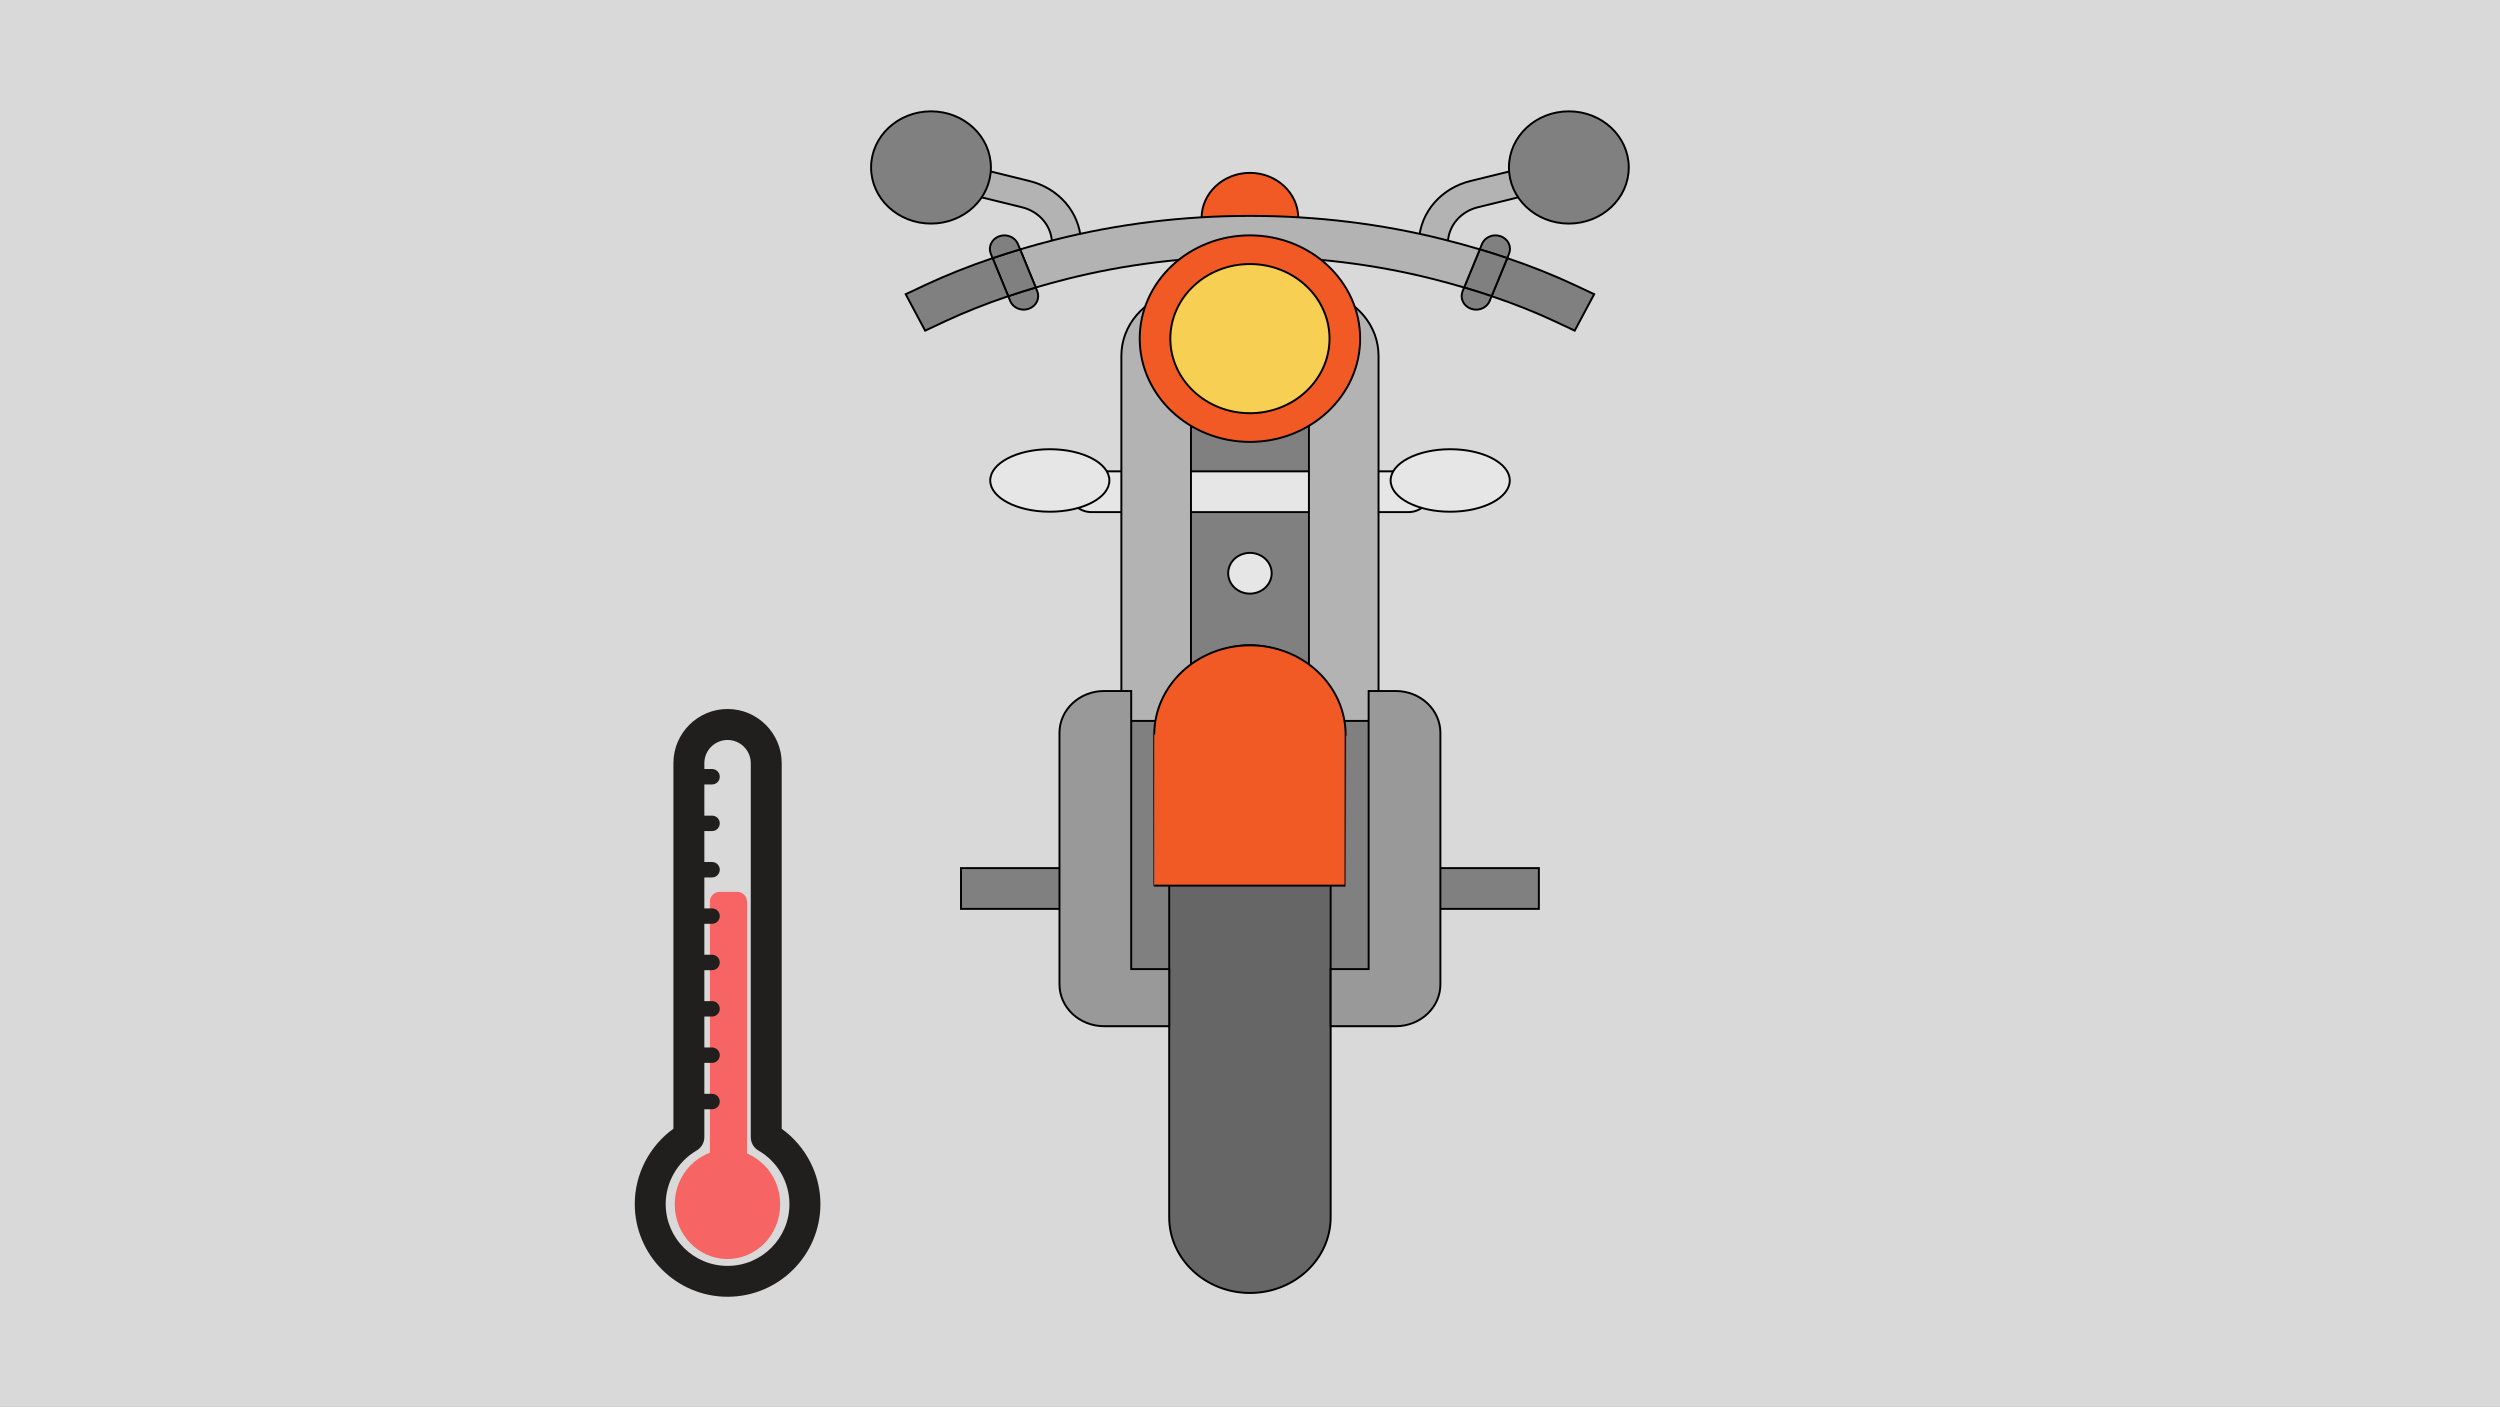
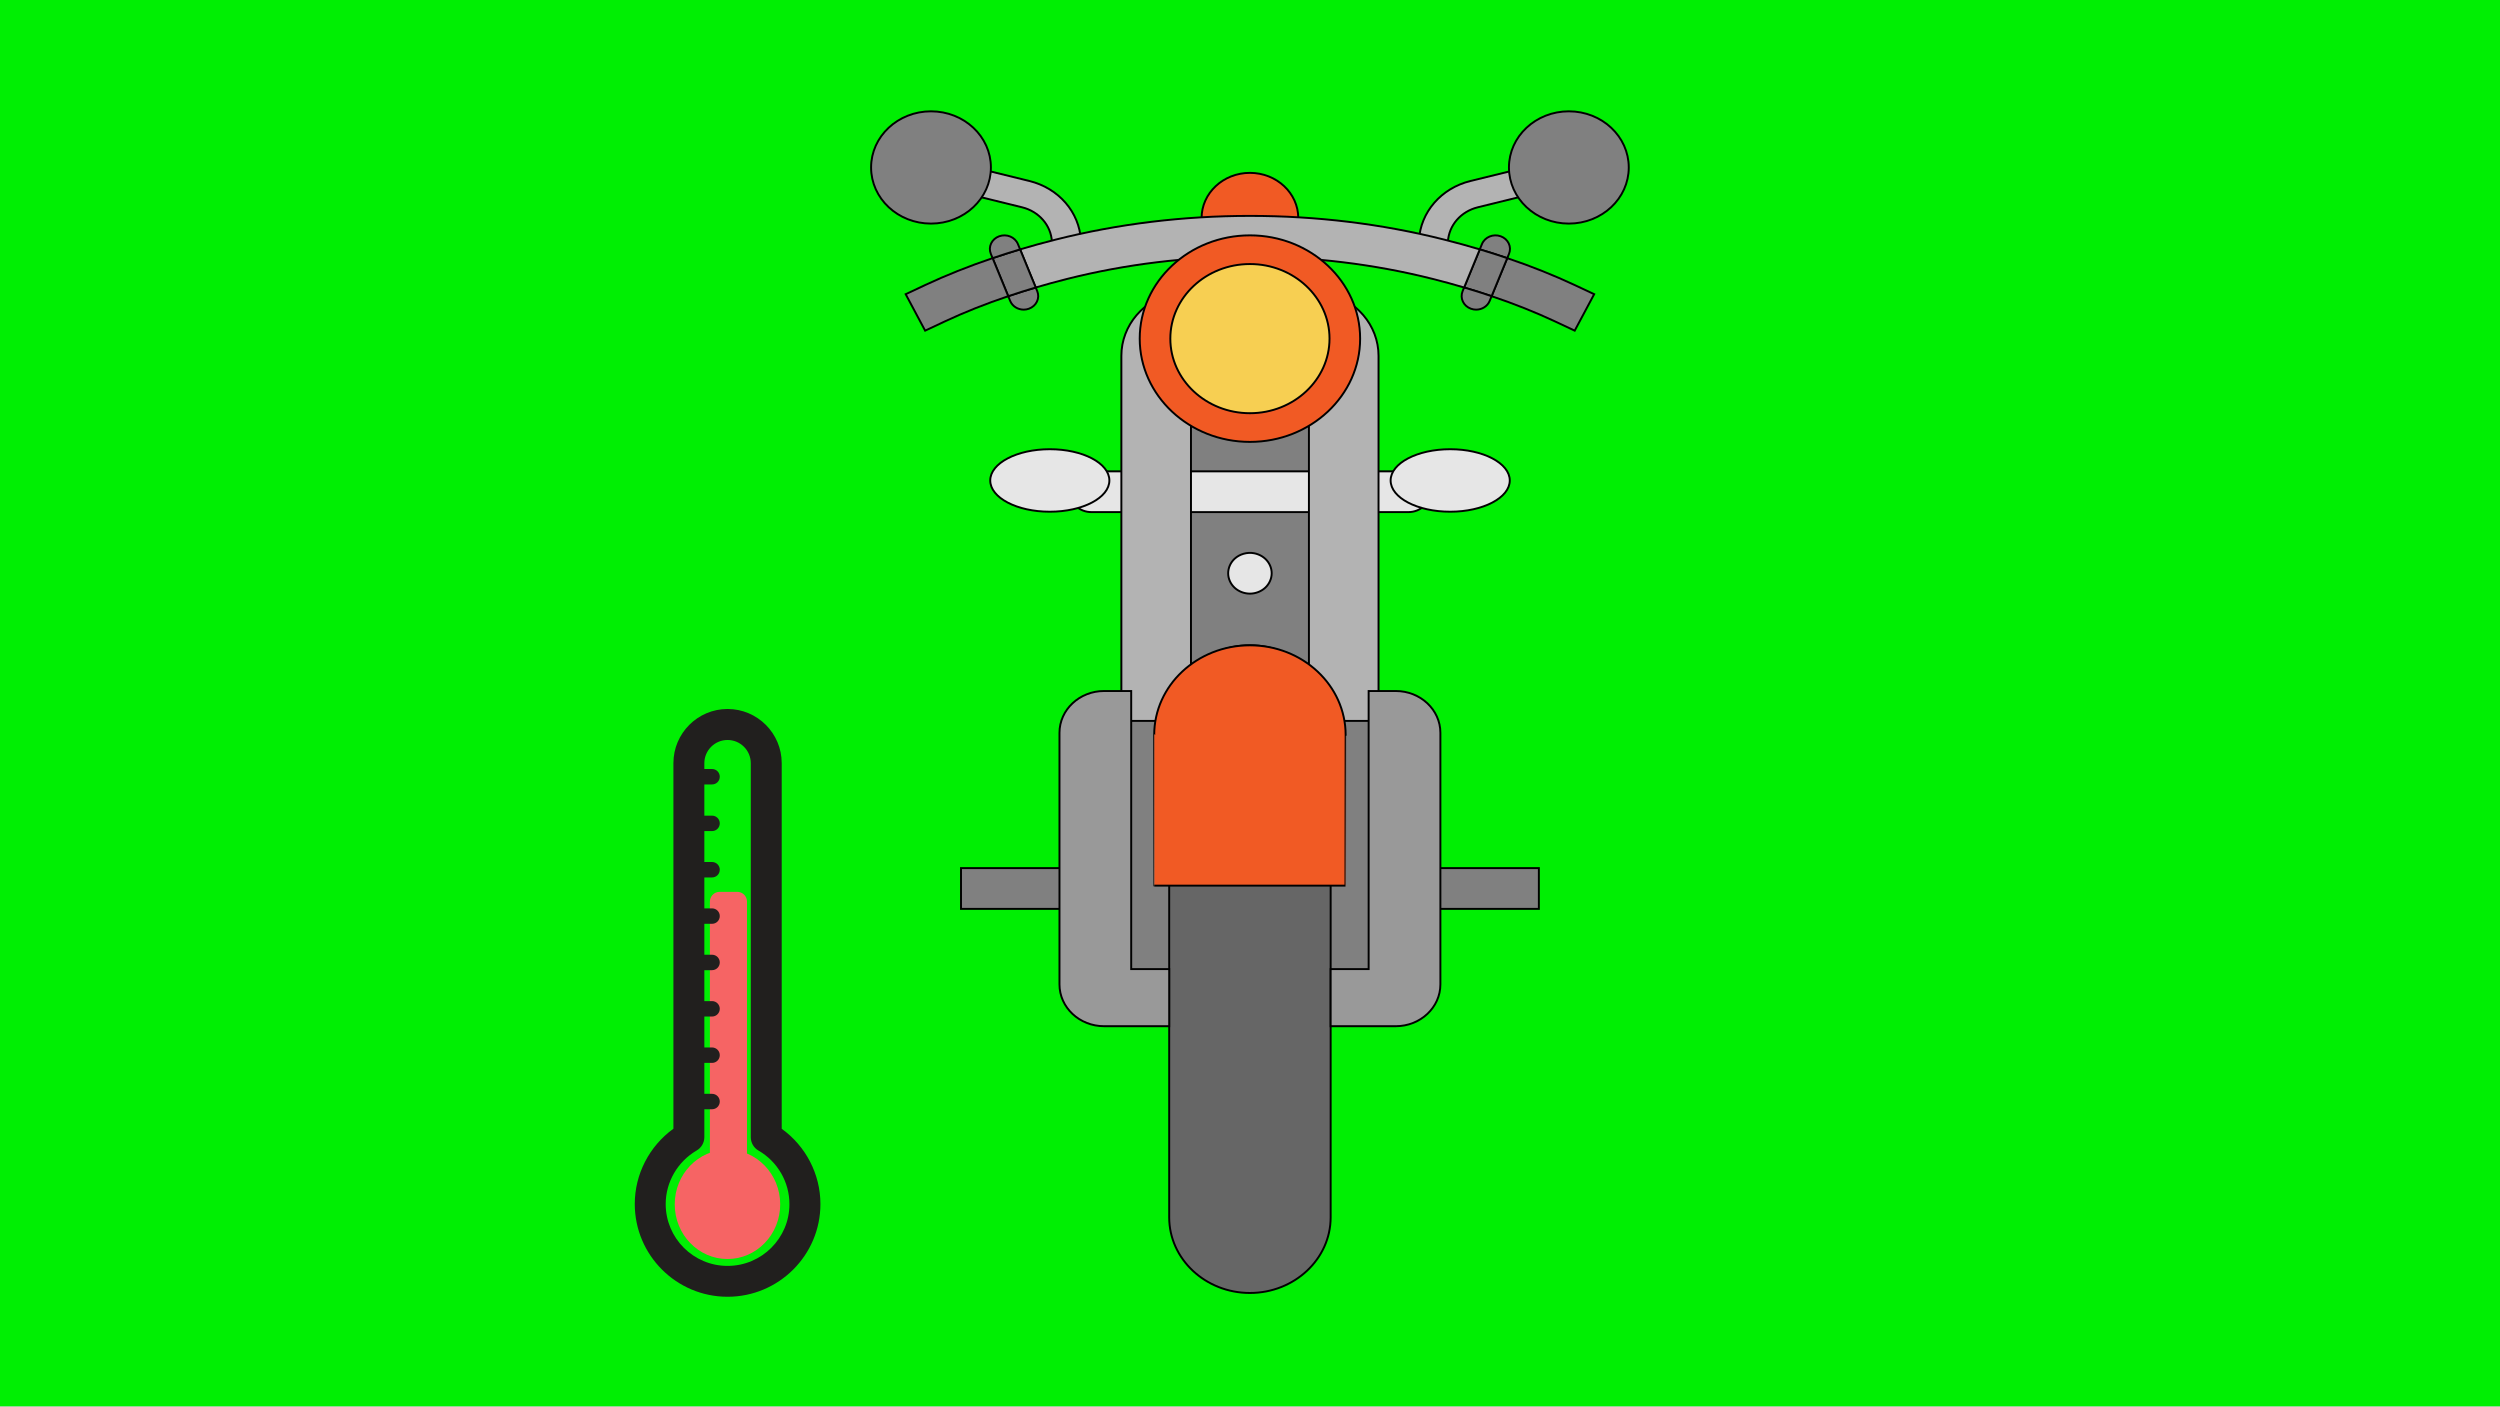
<svg xmlns="http://www.w3.org/2000/svg" width="1280" height="720" viewBox="0 0 1280 720" fill="none">
  <rect width="1280" height="720" fill="#1E1E1E" />
  <g id="hud" clip-path="url(#clip0_0_1)">
    <rect width="1280" height="720" fill="white" />
    <g id="background">
-       <rect id="fframe" width="1280" height="720" fill="#D9D9D9" />
+       <rect id="fframe" width="1280" height="720" fill="#00EF03" />
    </g>
    <g id="moto">
      <path id="Vector" d="M715.203 363.461H566.711V508.17H715.203V363.461Z" fill="#808080" stroke="black" />
      <path id="Vector_2" d="M685.994 173.377H595.419V361.605H685.994V173.377Z" fill="#808080" stroke="black" />
      <path id="Vector_3" d="M539.049 132.347L538.589 123.79C538.137 115.368 531.985 108.271 523.279 106.131L496.126 99.458L499.893 85.999L527.046 92.672C542.043 96.358 552.64 108.582 553.42 123.09L553.88 131.647L539.049 132.347Z" fill="#B3B3B3" stroke="black" />
      <path id="Vector_4" d="M740.874 132.347L726.042 131.647L726.503 123.09C727.282 108.582 737.882 96.358 752.876 92.672L780.031 85.999L783.798 99.458L756.643 106.131C747.939 108.271 741.787 115.368 741.334 123.79L740.874 132.347Z" fill="#B3B3B3" stroke="black" />
      <g id="mirror">
        <path id="right_mirror" d="M476.671 114.48C493.61 114.48 507.342 101.612 507.342 85.74C507.342 69.867 493.61 57 476.671 57C459.732 57 446 69.867 446 85.74C446 101.612 459.732 114.48 476.671 114.48Z" fill="#808080" stroke="black" />
        <path id="left_mirror" d="M803.253 114.48C820.192 114.48 833.924 101.612 833.924 85.74C833.924 69.867 820.192 57 803.253 57C786.314 57 772.582 69.867 772.582 85.74C772.582 101.612 786.314 114.48 803.253 114.48Z" fill="#808080" stroke="black" />
      </g>
      <path id="Vector_5" d="M553.589 444.474H492.034V465.346H553.589V444.474Z" fill="#808080" stroke="black" />
      <path id="Vector_6" d="M787.895 444.474H726.339V465.346H787.895V444.474Z" fill="#808080" stroke="black" />
      <path id="Vector_7" d="M721.136 262.198H558.786C552.635 262.198 547.65 257.525 547.65 251.762C547.65 245.999 552.635 241.326 558.786 241.326H721.136C727.288 241.326 732.273 245.999 732.273 251.762C732.273 257.525 727.288 262.198 721.136 262.198Z" fill="#E6E6E6" stroke="black" />
      <g id="arrow">
        <path id="right_arrow" d="M537.5 262C554.345 262 568 254.837 568 246C568 237.163 554.345 230 537.5 230C520.655 230 507 237.163 507 246C507 254.837 520.655 262 537.5 262Z" fill="#E6E6E6" stroke="black" />
        <path id="left_arrow" d="M742.5 262C759.345 262 773 254.837 773 246C773 237.163 759.345 230 742.5 230C725.655 230 712 237.163 712 246C712 254.837 725.655 262 742.5 262Z" fill="#E6E6E6" stroke="black" />
      </g>
      <g id="Vector_8">
        <path d="M664.716 137.011V111.687C664.716 98.886 653.623 88.506 639.962 88.506C626.301 88.506 615.209 98.886 615.209 111.687V137.011" fill="#F15A24" />
        <path d="M664.716 137.011V111.687C664.716 98.886 653.623 88.506 639.962 88.506C626.301 88.506 615.209 98.886 615.209 111.687V137.011" stroke="black" />
      </g>
      <path id="Vector_9" d="M639.967 303.945C637.026 303.945 634.161 302.831 632.08 300.883C631.575 300.396 631.102 299.868 630.699 299.297C630.298 298.727 629.957 298.128 629.675 297.488C629.394 296.862 629.186 296.208 629.036 295.54C628.902 294.873 628.828 294.191 628.828 293.509C628.828 290.754 630.016 288.068 632.079 286.12C634.662 283.699 638.525 282.586 642.133 283.268C642.844 283.407 643.544 283.602 644.21 283.866C644.894 284.131 645.534 284.451 646.142 284.826C646.75 285.202 647.315 285.647 647.835 286.12C649.914 288.068 651.102 290.754 651.102 293.509C651.102 294.191 651.028 294.873 650.879 295.54C650.731 296.208 650.523 296.862 650.241 297.488C649.959 298.128 649.617 298.727 649.216 299.297C648.815 299.868 648.355 300.396 647.835 300.883C647.315 301.37 646.751 301.802 646.142 302.177C645.534 302.553 644.894 302.873 644.21 303.138C643.544 303.402 642.844 303.597 642.133 303.736C641.422 303.875 640.679 303.945 639.967 303.945Z" fill="#E6E6E6" stroke="black" />
      <g id="XMLID_13_">
        <g id="Group">
          <path id="Vector_10" d="M816.211 150.623L806.247 169.296L796.298 164.621C786.23 159.904 775.331 155.563 763.704 151.639L771.708 132.173C784.003 136.32 795.541 140.939 806.247 145.948L816.211 150.623Z" fill="#808080" stroke="black" />
          <path id="Vector_11" d="M768.352 120.972C772.183 122.35 774.084 126.371 772.614 129.961L771.708 132.173C767.119 130.615 762.442 129.112 757.646 127.679L758.759 124.966C760.229 121.376 764.521 119.581 768.352 120.972Z" fill="#808080" stroke="black" />
          <path id="Vector_12" d="M771.708 132.173L763.704 151.639C759.131 150.095 754.438 148.606 749.627 147.201L757.646 127.679C762.442 129.112 767.12 130.615 771.708 132.173Z" fill="#808080" stroke="black" />
          <path id="Vector_13" d="M763.704 151.639L762.709 154.074C761.581 156.843 758.759 158.541 755.79 158.541C754.899 158.541 753.993 158.388 753.117 158.068C749.286 156.69 747.385 152.669 748.855 149.079L749.627 147.201C754.438 148.606 759.131 150.095 763.704 151.639Z" fill="#808080" stroke="black" />
          <path id="Vector_14" d="M757.646 127.679L749.627 147.201C744.415 145.656 739.055 144.195 733.59 142.818C703.58 135.248 672.07 131.408 639.967 131.408C607.848 131.408 576.353 135.248 546.328 142.818C540.864 144.195 535.503 145.656 530.291 147.201L522.287 127.679C528.227 125.912 534.3 124.242 540.537 122.67C572.448 114.613 605.903 110.536 639.967 110.536C674.03 110.536 707.485 114.613 739.396 122.67C745.633 124.242 751.706 125.912 757.646 127.679Z" fill="#B3B3B3" stroke="black" />
          <path id="Vector_15" d="M531.063 149.079C532.548 152.669 530.632 156.69 526.801 158.068C525.925 158.388 525.02 158.541 524.143 158.541C521.159 158.541 518.337 156.843 517.209 154.074L516.214 151.653C520.788 150.095 525.48 148.62 530.291 147.201L531.063 149.079Z" fill="#808080" stroke="black" />
          <path id="Vector_16" d="M522.287 127.679L530.291 147.201C525.48 148.62 520.788 150.095 516.214 151.653L508.21 132.173C512.799 130.615 517.491 129.112 522.287 127.679Z" fill="#808080" stroke="black" />
          <path id="Vector_17" d="M521.174 124.966L522.287 127.679C517.491 129.112 512.799 130.615 508.21 132.173L507.305 129.961C505.835 126.371 507.75 122.35 511.581 120.972C515.397 119.595 519.704 121.376 521.174 124.966Z" fill="#808080" stroke="black" />
          <path id="Vector_18" d="M508.21 132.173L516.214 151.653C504.587 155.563 493.703 159.904 483.635 164.621L473.671 169.296L463.708 150.623L473.671 145.948C484.378 140.939 495.915 136.333 508.21 132.173Z" fill="#808080" stroke="black" />
        </g>
      </g>
      <path id="Vector_19" d="M705.808 353.799V369.105H700.744H681.292C681.292 358.92 677.075 349.639 670.17 342.724V205.946L678.47 149.733C694.151 153.225 705.808 166.444 705.808 182.195V353.799Z" fill="#B3B3B3" stroke="black" />
      <path id="Vector_20" d="M681.292 525.418V623.277C681.292 644.621 662.745 662 639.967 662C617.173 662 598.627 644.621 598.627 623.277V525.418V496.184V369.105H609.778V342.696C617.307 335.126 628.058 330.382 639.967 330.382C651.876 330.382 662.641 335.126 670.17 342.724V369.105H681.292V496.184V525.418Z" fill="#666666" stroke="black" />
      <path id="Vector_21" d="M681.292 369.105H670.17V342.724C677.075 349.639 681.292 358.92 681.292 369.105Z" fill="#666666" stroke="black" />
      <path id="Vector_22" d="M609.778 342.696V369.105H598.627C598.627 358.906 602.859 349.625 609.778 342.696Z" fill="#666666" stroke="black" />
      <path id="Vector_23" d="M609.778 205.946V342.696C602.859 349.625 598.627 358.906 598.627 369.105H579.174H574.14V353.799V182.195C574.14 166.444 585.782 153.225 601.463 149.733L609.778 205.946Z" fill="#B3B3B3" stroke="black" />
      <path id="Vector_24" d="M688.969 376.322C688.969 376.322 688.935 453.441 688.891 453.441H591.027C590.984 453.441 590.95 376.322 590.95 376.322C590.95 350.959 612.892 330.398 639.959 330.398C667.028 330.398 688.969 350.959 688.969 376.322Z" fill="#F15A24" stroke="black" />
      <g id="Group_2">
        <path id="Vector_25" d="M639.962 216.513C665.385 216.513 685.994 197.201 685.994 173.379C685.994 149.556 665.385 130.245 639.962 130.245C614.539 130.245 593.93 149.556 593.93 173.379C593.93 197.201 614.539 216.513 639.962 216.513Z" fill="#F7CF52" stroke="black" />
        <path id="Vector_26" d="M639.962 226.253C608.849 226.253 583.535 202.533 583.535 173.379C583.535 144.224 608.849 120.505 639.962 120.505C671.075 120.505 696.389 144.224 696.389 173.379C696.389 202.533 671.077 226.253 639.962 226.253ZM639.962 135.191C617.491 135.191 599.21 152.322 599.21 173.377C599.21 194.432 617.491 211.564 639.962 211.564C662.433 211.564 680.714 194.432 680.714 173.377C680.714 152.322 662.435 135.191 639.962 135.191Z" fill="#F15A24" stroke="black" />
      </g>
      <path id="Vector_27" d="M579.174 496.184V353.799H565.305C552.684 353.799 542.452 363.386 542.452 375.213V504.004C542.452 515.831 552.684 525.418 565.305 525.418H598.627V496.184H579.174Z" fill="#999999" stroke="black" />
      <path id="Vector_28" d="M714.628 353.799H700.744V496.184H681.292V525.418H714.628C727.25 525.418 737.481 515.831 737.481 504.004V375.213C737.481 363.386 727.25 353.799 714.628 353.799Z" fill="#999999" stroke="black" />
    </g>
    <g id="termometer">
      <path id="level_bar" d="M363.463 461.62C363.463 458.859 365.702 456.62 368.463 456.62H377.463C380.224 456.62 382.463 458.859 382.463 461.62V613.62C382.463 616.382 380.224 618.62 377.463 618.62H368.463C365.702 618.62 363.463 616.382 363.463 613.62V461.62Z" fill="#F66464" />
      <ellipse id="level_ball" cx="372.463" cy="616.62" rx="27" ry="28" fill="#F66464" />
      <path id="Vector_29" d="M400.236 577.94V390.724C400.236 375.446 387.79 363 372.512 363C357.234 363 344.788 375.446 344.788 390.724V577.905C332.482 586.785 325 601.154 325 616.432C325 642.653 346.326 663.944 372.512 663.944C398.698 663.944 420.059 642.688 420.059 616.467C420.059 601.189 412.577 586.82 400.236 577.94ZM372.512 648.141C355.031 648.141 340.837 633.947 340.837 616.467C340.837 605.244 346.921 594.756 356.675 589.057C359.122 587.659 360.625 585.037 360.625 582.205V567.941H364.576C366.778 567.941 368.526 566.158 368.526 563.99C368.526 561.788 366.743 560.04 364.576 560.04H360.625V544.203H364.576C366.778 544.203 368.526 542.42 368.526 540.252C368.526 538.049 366.743 536.301 364.576 536.301H360.625V520.464H364.576C366.778 520.464 368.526 518.681 368.526 516.513C368.526 514.311 366.743 512.563 364.576 512.563H360.625V496.726H364.576C366.778 496.726 368.526 494.943 368.526 492.775C368.526 490.572 366.743 488.824 364.576 488.824H360.625V472.987H364.576C366.778 472.987 368.526 471.204 368.526 469.037C368.526 466.834 366.743 465.086 364.576 465.086H360.625V449.249H364.576C366.778 449.249 368.526 447.466 368.526 445.298C368.526 443.096 366.743 441.347 364.576 441.347H360.625V425.51H364.576C366.778 425.51 368.526 423.727 368.526 421.56C368.526 419.357 366.743 417.609 364.576 417.609H360.625V401.632H364.576C366.778 401.632 368.526 399.849 368.526 397.681C368.526 395.479 366.743 393.731 364.576 393.731H360.625V390.759C360.625 384.221 365.939 378.872 372.512 378.872C379.05 378.872 384.399 384.186 384.399 390.759V582.24C384.399 585.072 385.902 587.694 388.349 589.092C398.138 594.756 404.187 605.244 404.187 616.502C404.221 633.947 389.992 648.141 372.512 648.141Z" fill="#211F1E" />
    </g>
  </g>
  <defs>
    <clipPath id="clip0_0_1">
      <rect width="1280" height="720" fill="white" />
    </clipPath>
  </defs>
</svg>
